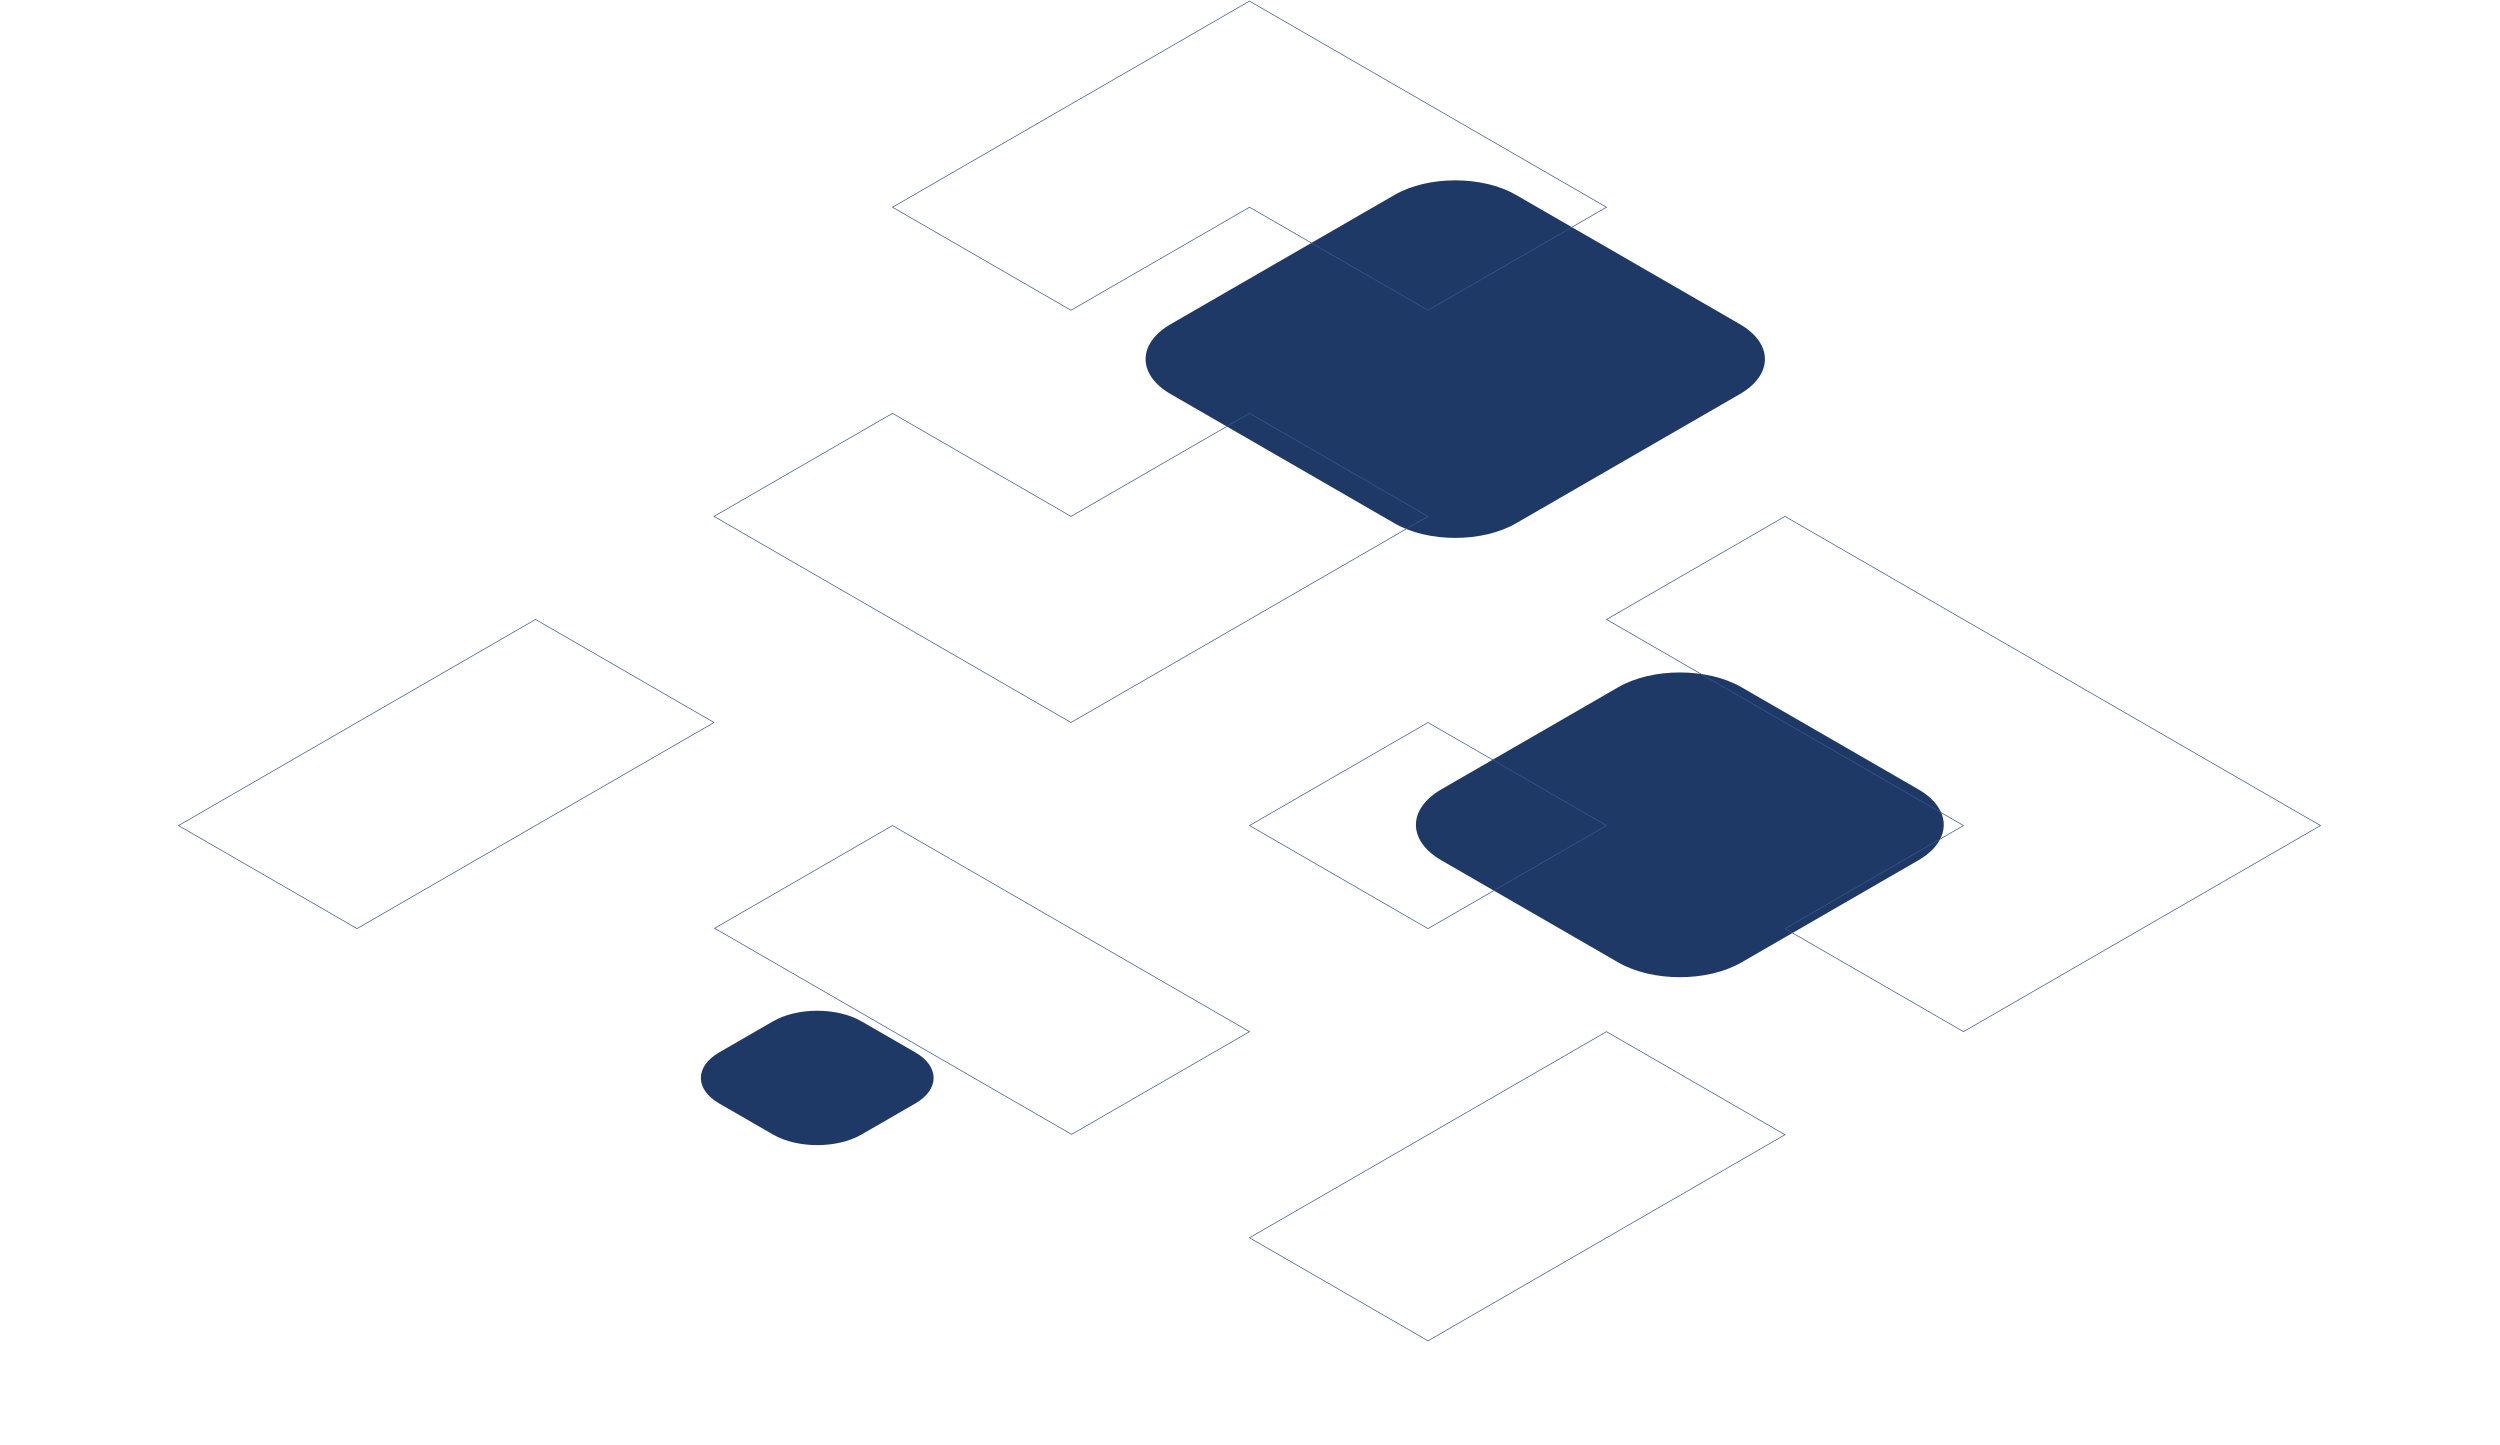
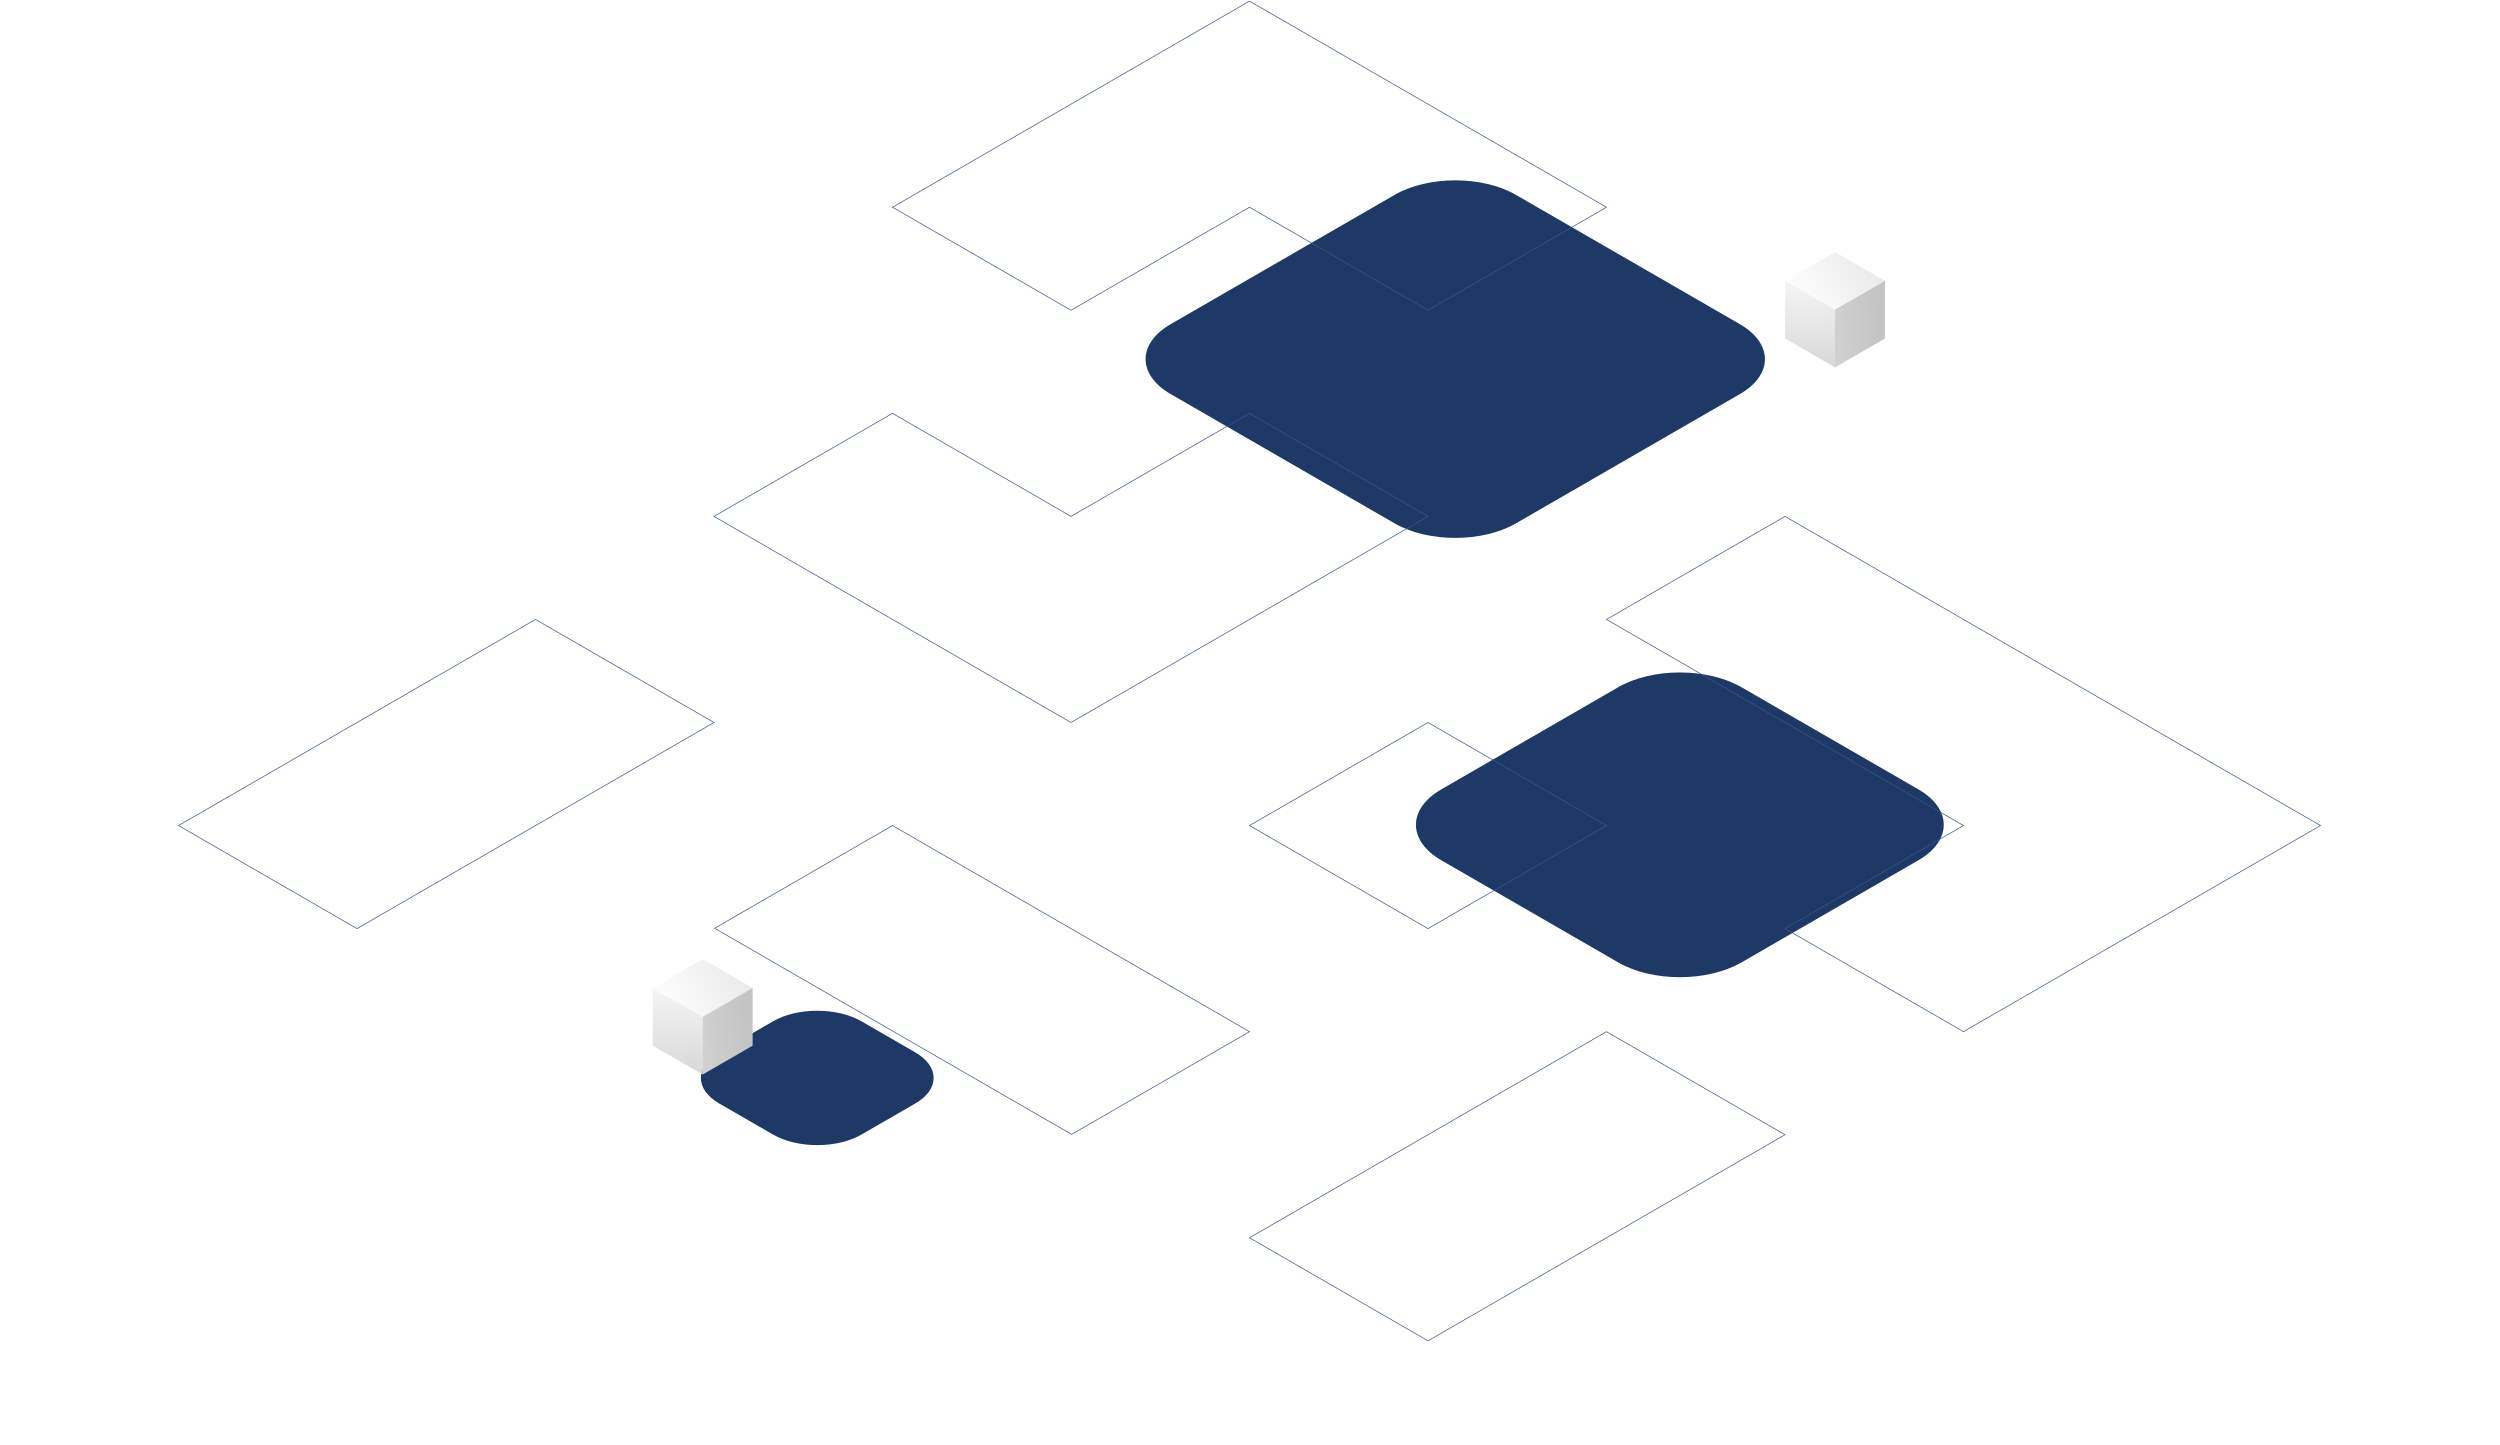
<svg xmlns="http://www.w3.org/2000/svg" width="2252" height="1301" viewBox="0 0 2252 1301" fill="none">
  <rect width="148" height="148" rx="46" transform="matrix(0.866025 0.5 -0.866025 0.5 736.172 897)" fill="#1E3966" />
  <rect width="359" height="359" rx="63" transform="matrix(0.866025 0.5 -0.866025 0.5 1310.9 144)" fill="#1E3966" />
  <rect width="312" height="312" rx="64" transform="matrix(0.866025 0.5 -0.866025 0.5 1513.2 587)" fill="#1E3966" />
  <path d="M964.745 465.163L803.954 372.33L643.163 465.163L964.744 650.828L1286.33 465.163L1125.54 372.33L964.745 465.163Z" stroke="#36578C" stroke-width="0.619" />
  <path d="M1125.54 743.661L1286.33 650.828L1447.12 743.661L1286.33 836.493L1125.54 743.661Z" stroke="#36578C" stroke-width="0.619" />
  <path d="M643.699 836.184L803.954 743.661L1125.54 929.326L965.28 1021.85L643.699 836.184Z" stroke="#36578C" stroke-width="0.619" />
  <path d="M1768.7 743.661L1447.12 557.996L1607.91 465.163L2090.28 743.661L1768.7 929.326L1607.91 836.493L1768.7 743.661Z" stroke="#36578C" stroke-width="0.619" />
  <path d="M1125.54 1114.99L1447.12 929.326L1607.91 1022.16L1286.33 1207.82L1125.54 1114.99Z" stroke="#36578C" stroke-width="0.619" />
  <path d="M803.954 186.665L964.745 279.498L1125.54 186.665L1286.33 279.498L1447.12 186.665L1125.54 1L803.954 186.665Z" stroke="#36578C" stroke-width="0.619" />
-   <path d="M321.581 836.493L160.791 743.661L482.372 557.996L643.163 650.828L321.581 836.493Z" stroke="#36578C" stroke-width="0.619" />
+   <path d="M321.582 836.493L160.791 743.661L482.372 557.996L643.163 650.828L321.582 836.493Z" stroke="#36578C" stroke-width="0.619" />
+   <rect width="51.962" height="51.962" transform="matrix(0.866025 0.5 -0.866026 0.5 1653 227)" fill="url(#paint0_linear)" />
+   <rect width="51.962" height="51.962" transform="matrix(0.866026 0.5 -2.20305e-08 1 1608 252.981)" fill="url(#paint1_linear)" />
+   <rect width="51.962" height="51.962" transform="matrix(0.866025 -0.5 2.20305e-08 1 1652.96 278.961)" fill="url(#paint2_linear)" />
+   <rect width="51.962" height="51.962" transform="matrix(0.866025 0.5 -0.866026 0.5 633 864)" fill="url(#paint3_linear)" />
+   <rect width="51.962" height="51.962" transform="matrix(0.866026 0.5 -2.20305e-08 1 588 889.981)" fill="url(#paint4_linear)" />
+   <rect width="51.962" height="51.962" transform="matrix(0.866025 -0.5 2.20305e-08 1 632.963 915.961)" fill="url(#paint5_linear)" />
+   <defs>
+     <linearGradient id="paint0_linear" x1="49.733" y1="2.229" x2="20.524" y2="60.646" gradientUnits="userSpaceOnUse">
+       <stop stop-color="#EBEBEB" />
+       <stop offset="1" stop-color="#FDFDFD" />
+     </linearGradient>
+     <linearGradient id="paint1_linear" x1="1.47935e-07" y1="3.787" x2="30.701" y2="62.986" gradientUnits="userSpaceOnUse">
+       <stop stop-color="#F4F4F4" />
+       <stop offset="1" stop-color="#D8D8D8" />
+     </linearGradient>
+     <linearGradient id="paint2_linear" x1="8.14423e-08" y1="5.608" x2="45.156" y2="-0.377" gradientUnits="userSpaceOnUse">
+       <stop stop-color="#D0D0D0" />
+       <stop offset="0.927" stop-color="#C4C4C4" />
+     </linearGradient>
+     <linearGradient id="paint3_linear" x1="49.733" y1="2.229" x2="20.524" y2="60.646" gradientUnits="userSpaceOnUse">
+       <stop stop-color="#EBEBEB" />
+       <stop offset="1" stop-color="#FDFDFD" />
+     </linearGradient>
+     <linearGradient id="paint4_linear" x1="1.47935e-07" y1="3.787" x2="30.701" y2="62.986" gradientUnits="userSpaceOnUse">
+       <stop stop-color="#F4F4F4" />
+       <stop offset="1" stop-color="#D8D8D8" />
+     </linearGradient>
+     <linearGradient id="paint5_linear" x1="8.14423e-08" y1="5.608" x2="45.156" y2="-0.377" gradientUnits="userSpaceOnUse">
+       <stop stop-color="#D0D0D0" />
+       <stop offset="0.927" stop-color="#C4C4C4" />
+     </linearGradient>
+   </defs>
</svg>
